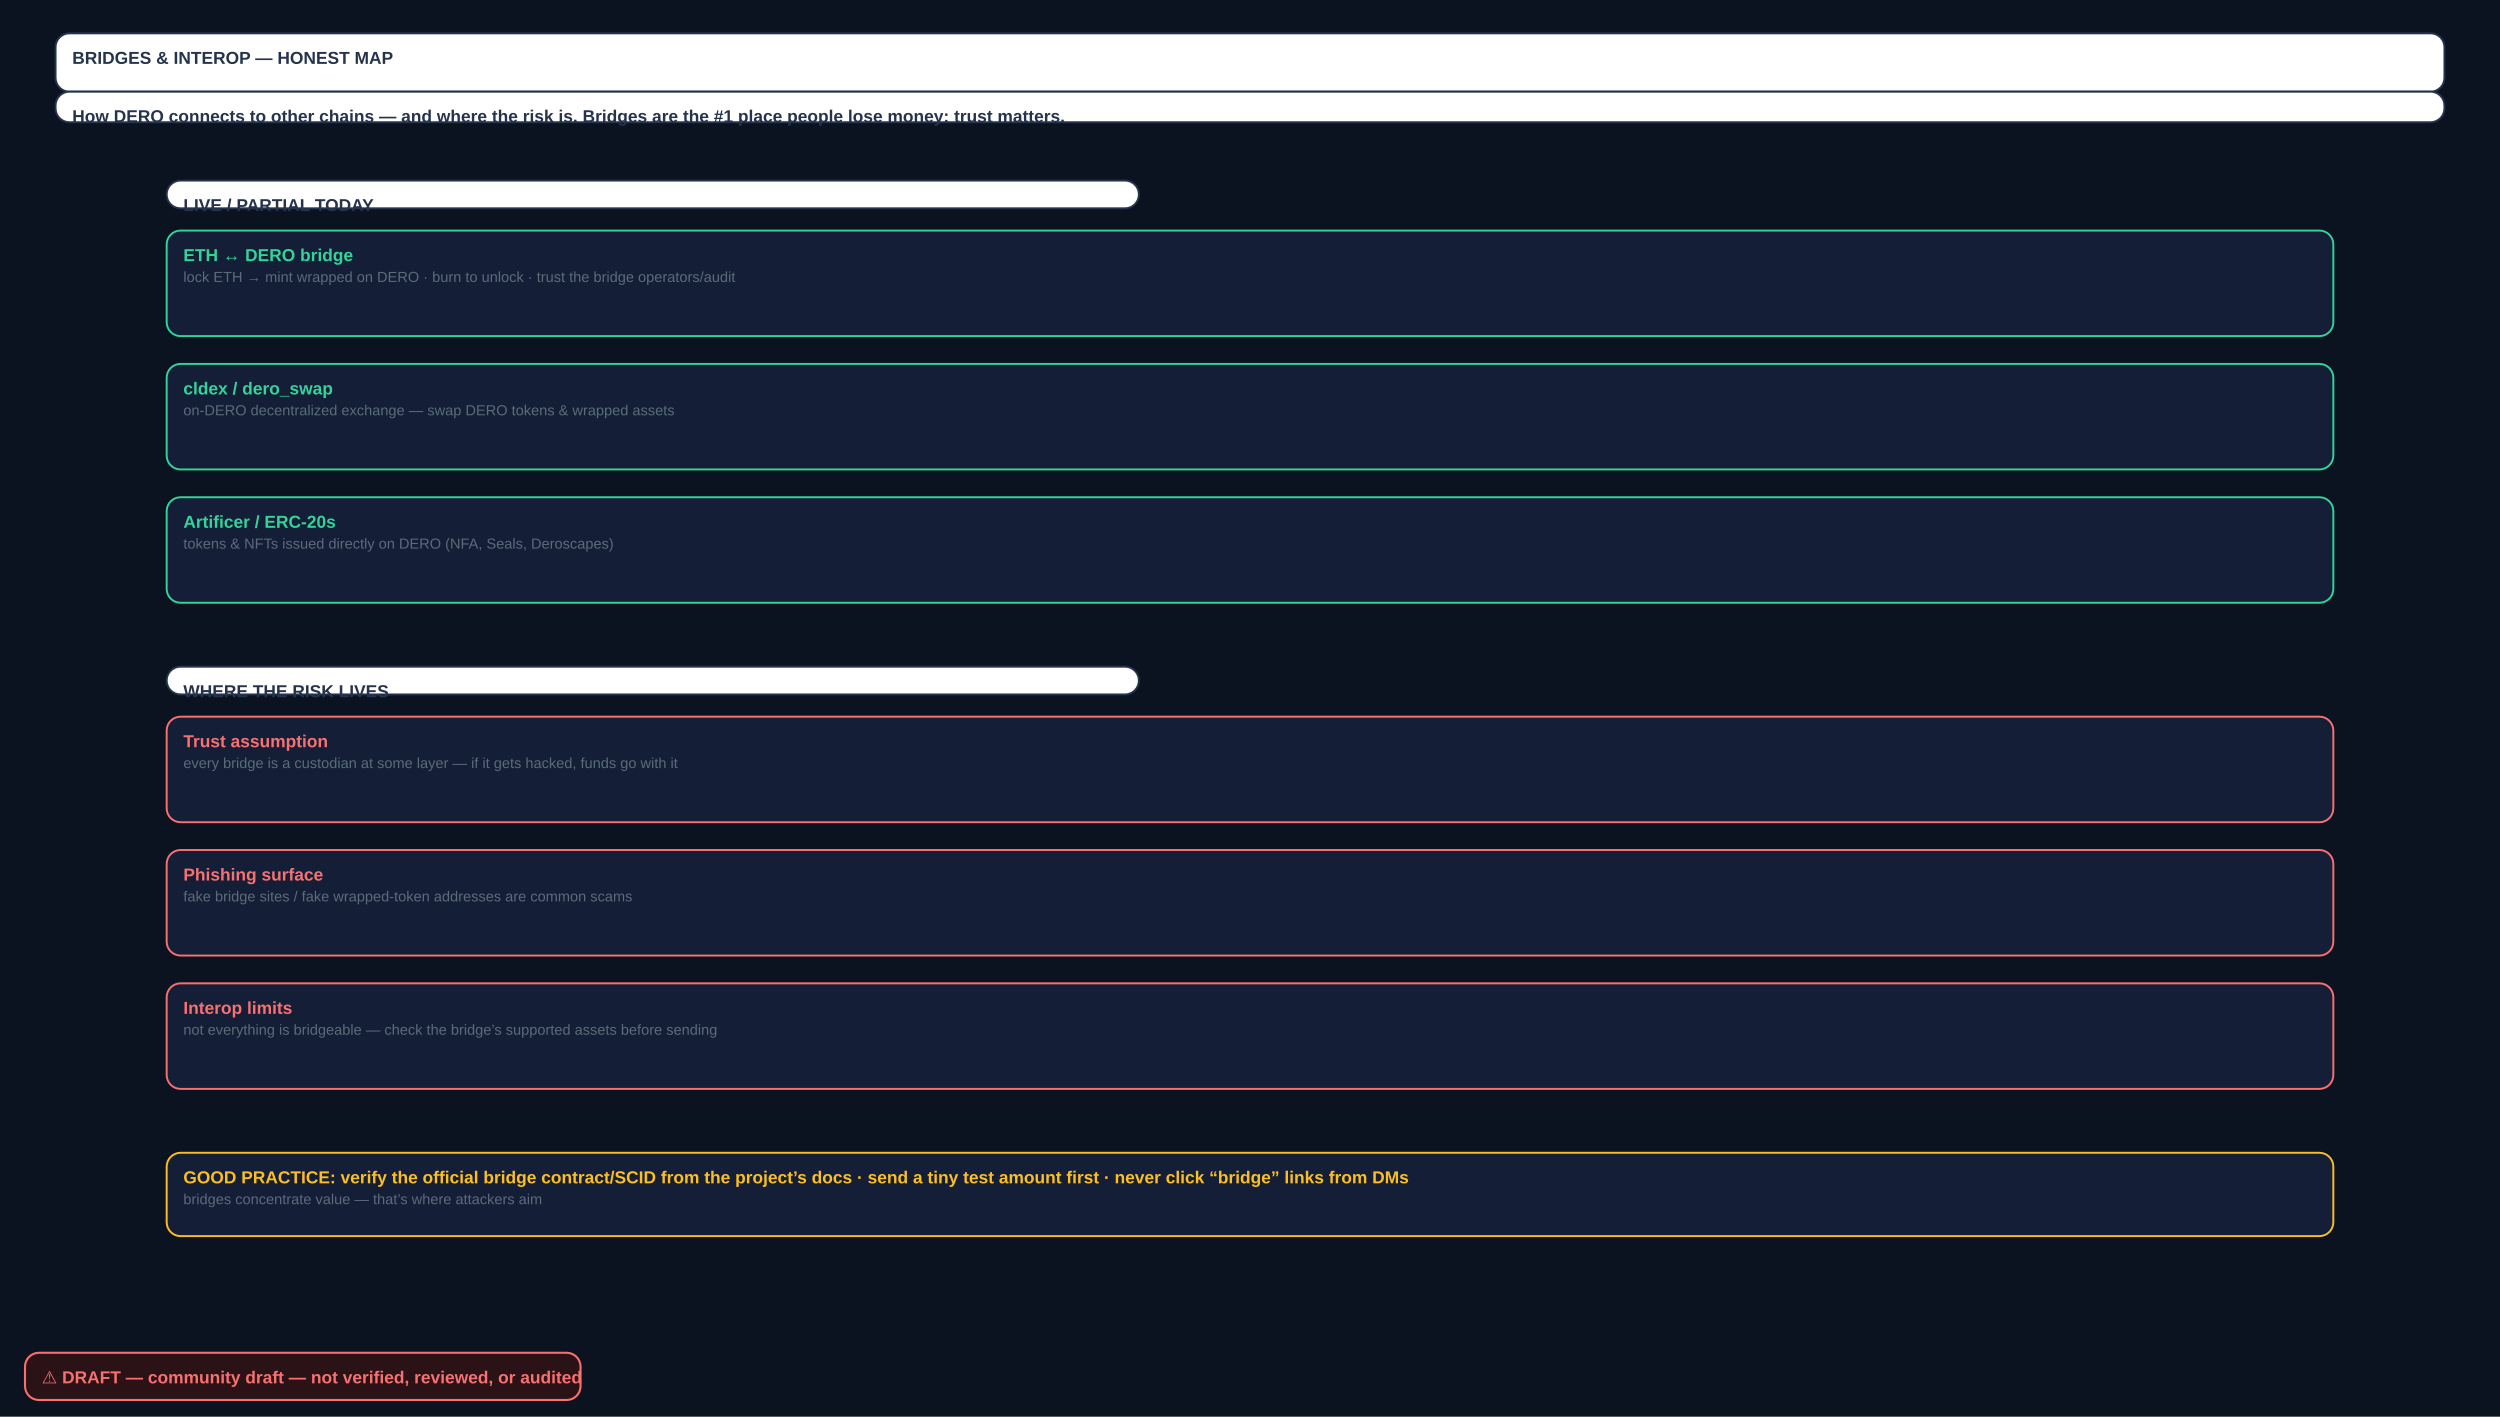
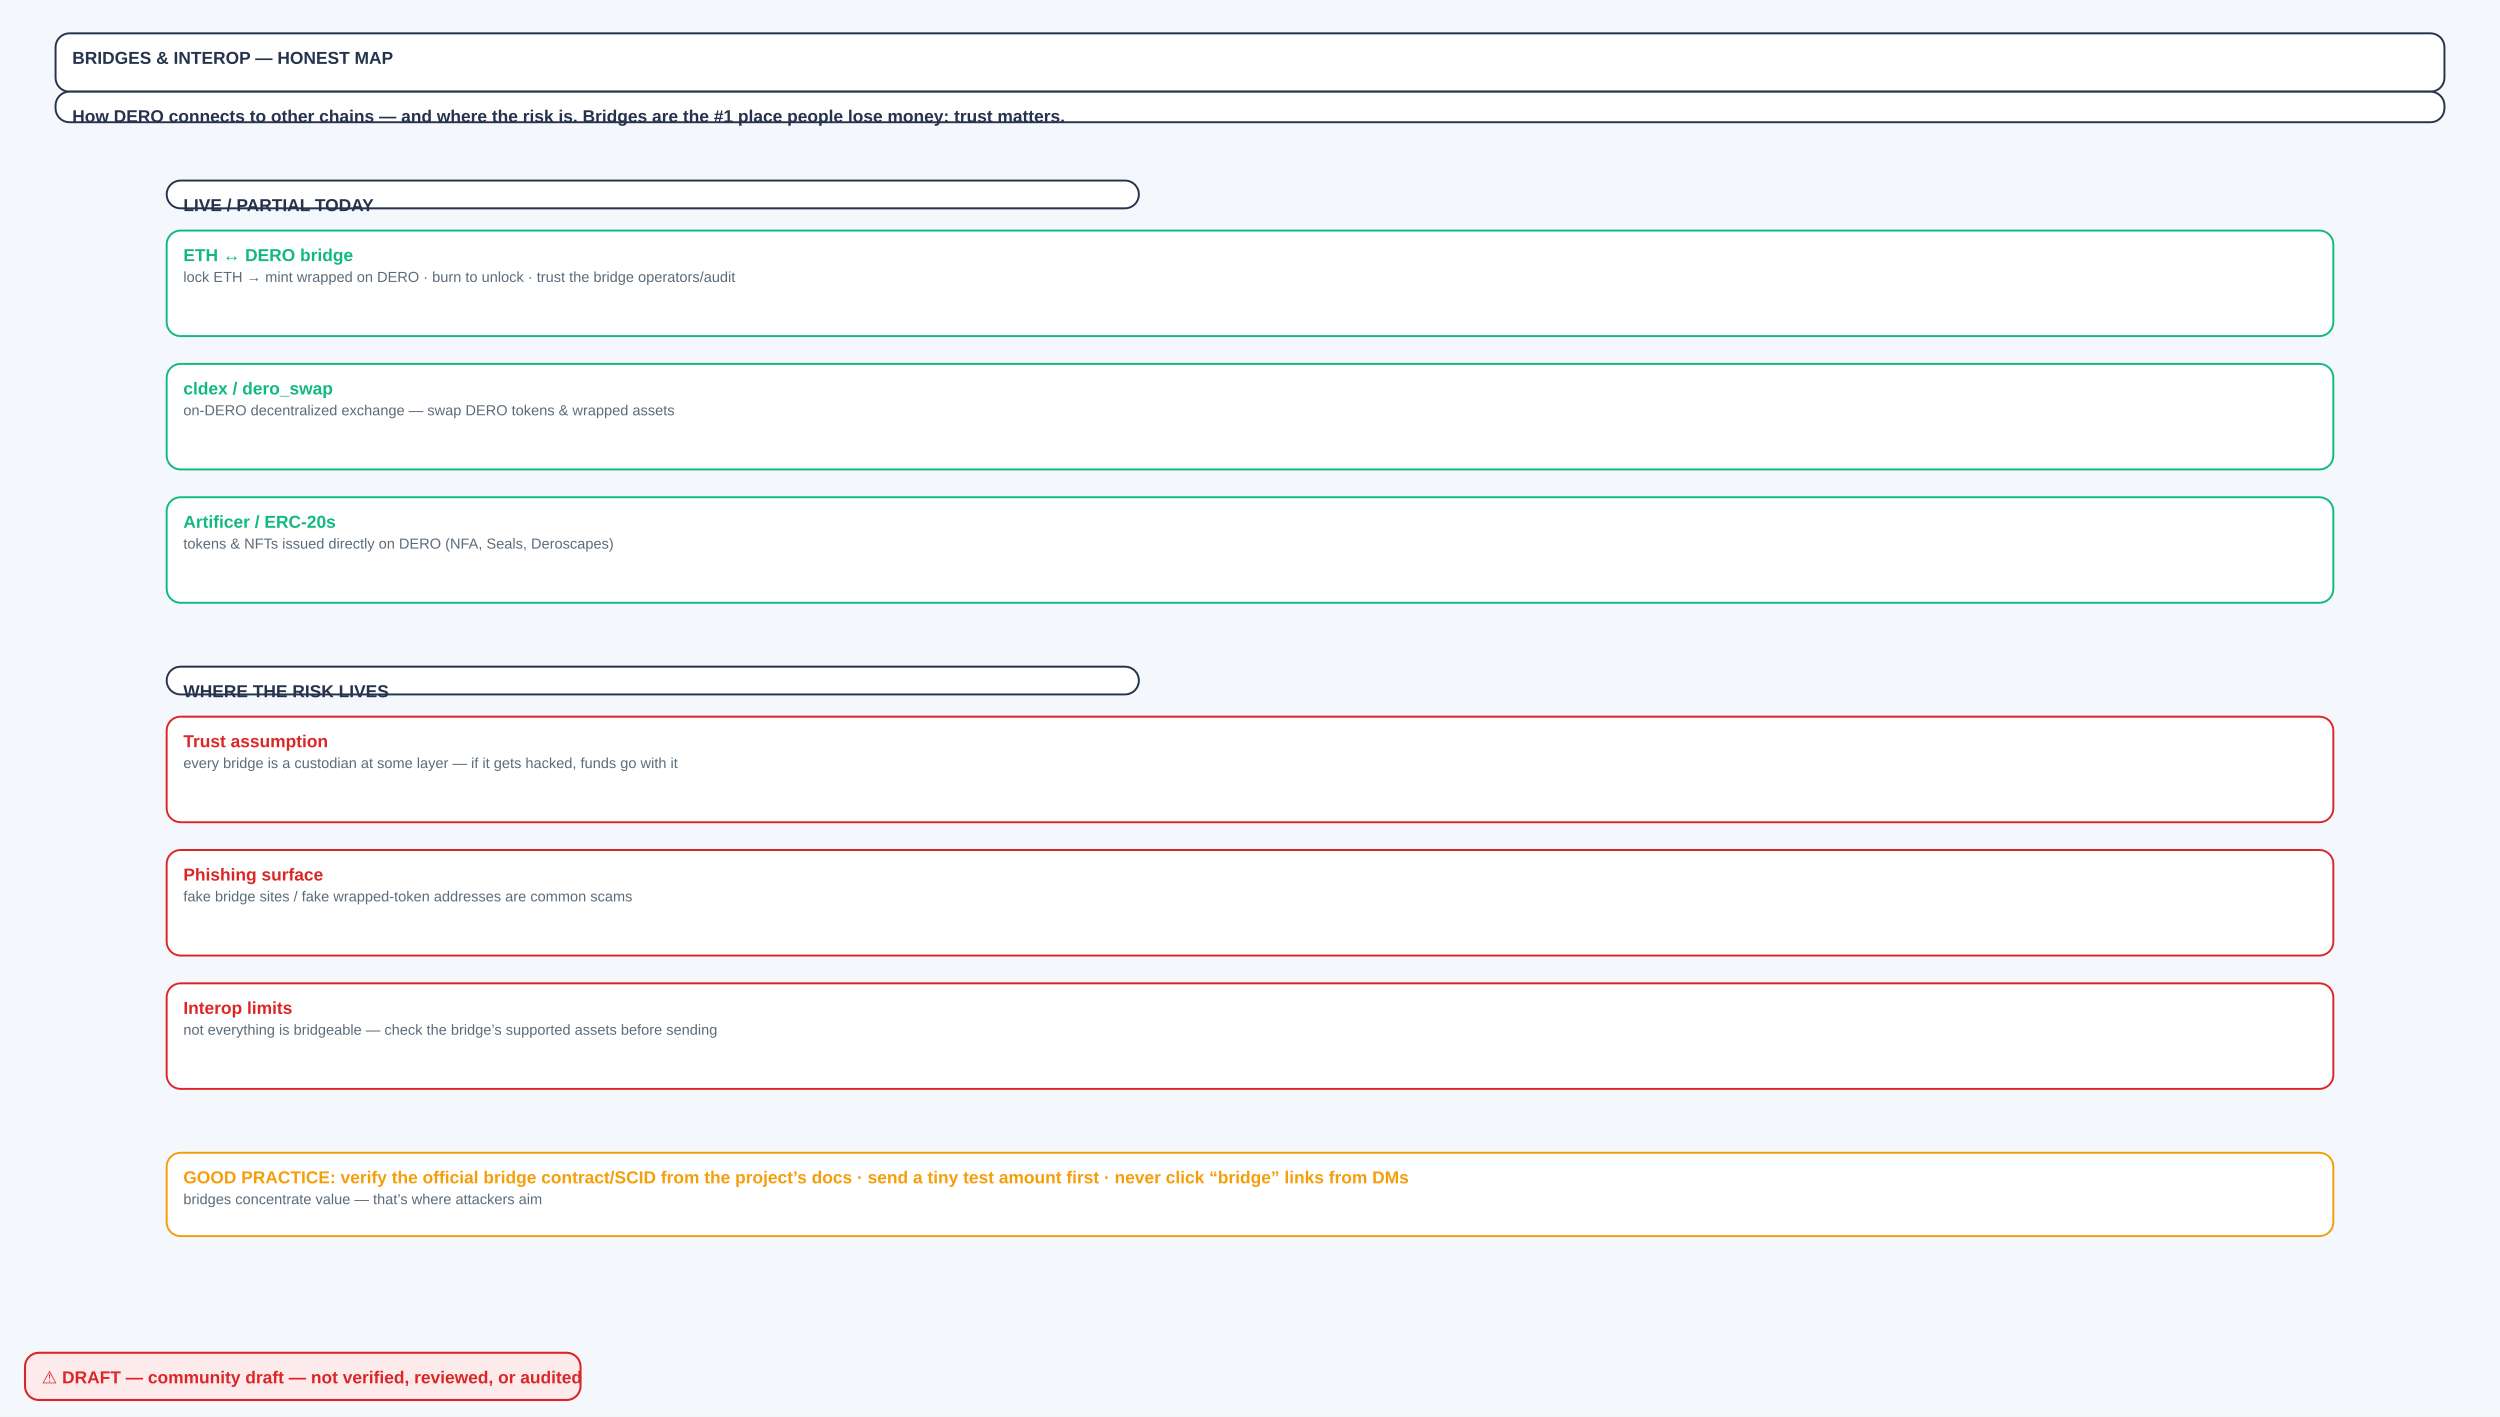
<svg xmlns="http://www.w3.org/2000/svg" width="1800" height="1020" viewBox="0 0 1800 1020" font-family="Segoe UI, Arial, sans-serif">
-   <rect x="0" y="0" width="1800" height="1020" fill="#0B1220" />
+   <rect x="0" y="0" width="1800" height="1020" fill="#F4F7FC" />
  <defs>
    <marker id="arr" viewBox="0 0 10 10" refX="8" refY="5" markerWidth="7" markerHeight="7" orient="auto-start-reverse">
      <path d="M0,0 L10,5 L0,10 z" fill="#38BDF8" />
    </marker>
  </defs>
-   <rect x="18.0" y="974.0" width="400.0" height="34.0" rx="10" fill="#2A1216" stroke="#F87171" stroke-width="1.5" />
-   <text x="30.0" y="996.0" font-size="12.5" font-weight="700" fill="#F87171">⚠️ DRAFT — community draft — not verified, reviewed, or audited</text>
+   <rect x="18.0" y="974.0" width="400.0" height="34.0" rx="10" fill="#FDEBEC" stroke="#DC2626" stroke-width="1.5" />
+   <text x="30.0" y="996.0" font-size="12.5" font-weight="700" fill="#DC2626">⚠️ DRAFT — community draft — not verified, reviewed, or audited</text>
  <rect x="40.0" y="24.0" width="1720.0" height="42.0" rx="10" fill="#FFFFFF" stroke="#26334D" stroke-width="1.4" />
  <text x="52.0" y="46.0" font-size="12.5" font-weight="700" fill="#26334D">BRIDGES &amp; INTEROP — HONEST MAP</text>
  <rect x="40.0" y="66.0" width="1720.0" height="22.0" rx="10" fill="#FFFFFF" stroke="#26334D" stroke-width="1.4" />
  <text x="52.0" y="88.0" font-size="12.5" font-weight="700" fill="#26334D">How DERO connects to other chains — and where the risk is.  Bridges are the #1 place people lose money: trust matters.</text>
  <rect x="120.0" y="130.0" width="700.0" height="20.0" rx="10" fill="#FFFFFF" stroke="#26334D" stroke-width="1.4" />
  <text x="132.0" y="152.0" font-size="12.5" font-weight="700" fill="#26334D">LIVE / PARTIAL TODAY</text>
-   <rect x="120.0" y="166.0" width="1560.0" height="76.0" rx="10" fill="#141E36" stroke="#34D399" stroke-width="1.4" />
-   <text x="132.0" y="188.0" font-size="12.5" font-weight="700" fill="#34D399">ETH ↔ DERO bridge</text>
+   <rect x="120.0" y="166.0" width="1560.0" height="76.0" rx="10" fill="#FFFFFF" stroke="#10B981" stroke-width="1.4" />
+   <text x="132.0" y="188.0" font-size="12.5" font-weight="700" fill="#10B981">ETH ↔ DERO bridge</text>
  <text x="132.0" y="203.0" font-size="10.5" font-weight="400" fill="#5A6B7A">lock ETH → mint wrapped on DERO · burn to unlock · trust the bridge operators/audit</text>
-   <rect x="120.0" y="262.0" width="1560.0" height="76.0" rx="10" fill="#141E36" stroke="#34D399" stroke-width="1.4" />
-   <text x="132.0" y="284.0" font-size="12.5" font-weight="700" fill="#34D399">cldex / dero_swap</text>
+   <rect x="120.0" y="262.0" width="1560.0" height="76.0" rx="10" fill="#FFFFFF" stroke="#10B981" stroke-width="1.4" />
+   <text x="132.0" y="284.0" font-size="12.5" font-weight="700" fill="#10B981">cldex / dero_swap</text>
  <text x="132.0" y="299.0" font-size="10.5" font-weight="400" fill="#5A6B7A">on-DERO decentralized exchange — swap DERO tokens &amp; wrapped assets</text>
-   <rect x="120.0" y="358.0" width="1560.0" height="76.0" rx="10" fill="#141E36" stroke="#34D399" stroke-width="1.4" />
-   <text x="132.0" y="380.0" font-size="12.5" font-weight="700" fill="#34D399">Artificer / ERC-20s</text>
+   <rect x="120.0" y="358.0" width="1560.0" height="76.0" rx="10" fill="#FFFFFF" stroke="#10B981" stroke-width="1.4" />
+   <text x="132.0" y="380.0" font-size="12.5" font-weight="700" fill="#10B981">Artificer / ERC-20s</text>
  <text x="132.0" y="395.0" font-size="10.5" font-weight="400" fill="#5A6B7A">tokens &amp; NFTs issued directly on DERO (NFA, Seals, Deroscapes)</text>
  <rect x="120.0" y="480.0" width="700.0" height="20.0" rx="10" fill="#FFFFFF" stroke="#26334D" stroke-width="1.4" />
  <text x="132.0" y="502.0" font-size="12.5" font-weight="700" fill="#26334D">WHERE THE RISK LIVES</text>
-   <rect x="120.0" y="516.0" width="1560.0" height="76.0" rx="10" fill="#141E36" stroke="#F87171" stroke-width="1.4" />
-   <text x="132.0" y="538.0" font-size="12.5" font-weight="700" fill="#F87171">Trust assumption</text>
+   <rect x="120.0" y="516.0" width="1560.0" height="76.0" rx="10" fill="#FFFFFF" stroke="#DC2626" stroke-width="1.4" />
+   <text x="132.0" y="538.0" font-size="12.5" font-weight="700" fill="#DC2626">Trust assumption</text>
  <text x="132.0" y="553.0" font-size="10.5" font-weight="400" fill="#5A6B7A">every bridge is a custodian at some layer — if it gets hacked, funds go with it</text>
-   <rect x="120.0" y="612.0" width="1560.0" height="76.0" rx="10" fill="#141E36" stroke="#F87171" stroke-width="1.4" />
-   <text x="132.0" y="634.0" font-size="12.5" font-weight="700" fill="#F87171">Phishing surface</text>
+   <rect x="120.0" y="612.0" width="1560.0" height="76.0" rx="10" fill="#FFFFFF" stroke="#DC2626" stroke-width="1.4" />
+   <text x="132.0" y="634.0" font-size="12.5" font-weight="700" fill="#DC2626">Phishing surface</text>
  <text x="132.0" y="649.0" font-size="10.5" font-weight="400" fill="#5A6B7A">fake bridge sites / fake wrapped-token addresses are common scams</text>
-   <rect x="120.0" y="708.0" width="1560.0" height="76.0" rx="10" fill="#141E36" stroke="#F87171" stroke-width="1.4" />
-   <text x="132.0" y="730.0" font-size="12.5" font-weight="700" fill="#F87171">Interop limits</text>
+   <rect x="120.0" y="708.0" width="1560.0" height="76.0" rx="10" fill="#FFFFFF" stroke="#DC2626" stroke-width="1.4" />
+   <text x="132.0" y="730.0" font-size="12.5" font-weight="700" fill="#DC2626">Interop limits</text>
  <text x="132.0" y="745.0" font-size="10.5" font-weight="400" fill="#5A6B7A">not everything is bridgeable — check the bridge’s supported assets before sending</text>
-   <rect x="120.0" y="830.0" width="1560.0" height="60.0" rx="10" fill="#141E36" stroke="#FBBF24" stroke-width="1.4" />
-   <text x="132.0" y="852.0" font-size="12.5" font-weight="700" fill="#FBBF24">GOOD PRACTICE: verify the official bridge contract/SCID from the project’s docs · send a tiny test amount first · never click “bridge” links from DMs</text>
+   <rect x="120.0" y="830.0" width="1560.0" height="60.0" rx="10" fill="#FFFFFF" stroke="#F59E0B" stroke-width="1.4" />
+   <text x="132.0" y="852.0" font-size="12.5" font-weight="700" fill="#F59E0B">GOOD PRACTICE: verify the official bridge contract/SCID from the project’s docs · send a tiny test amount first · never click “bridge” links from DMs</text>
  <text x="132.0" y="867.0" font-size="10.5" font-weight="400" fill="#5A6B7A">bridges concentrate value — that’s where attackers aim</text>
</svg>
